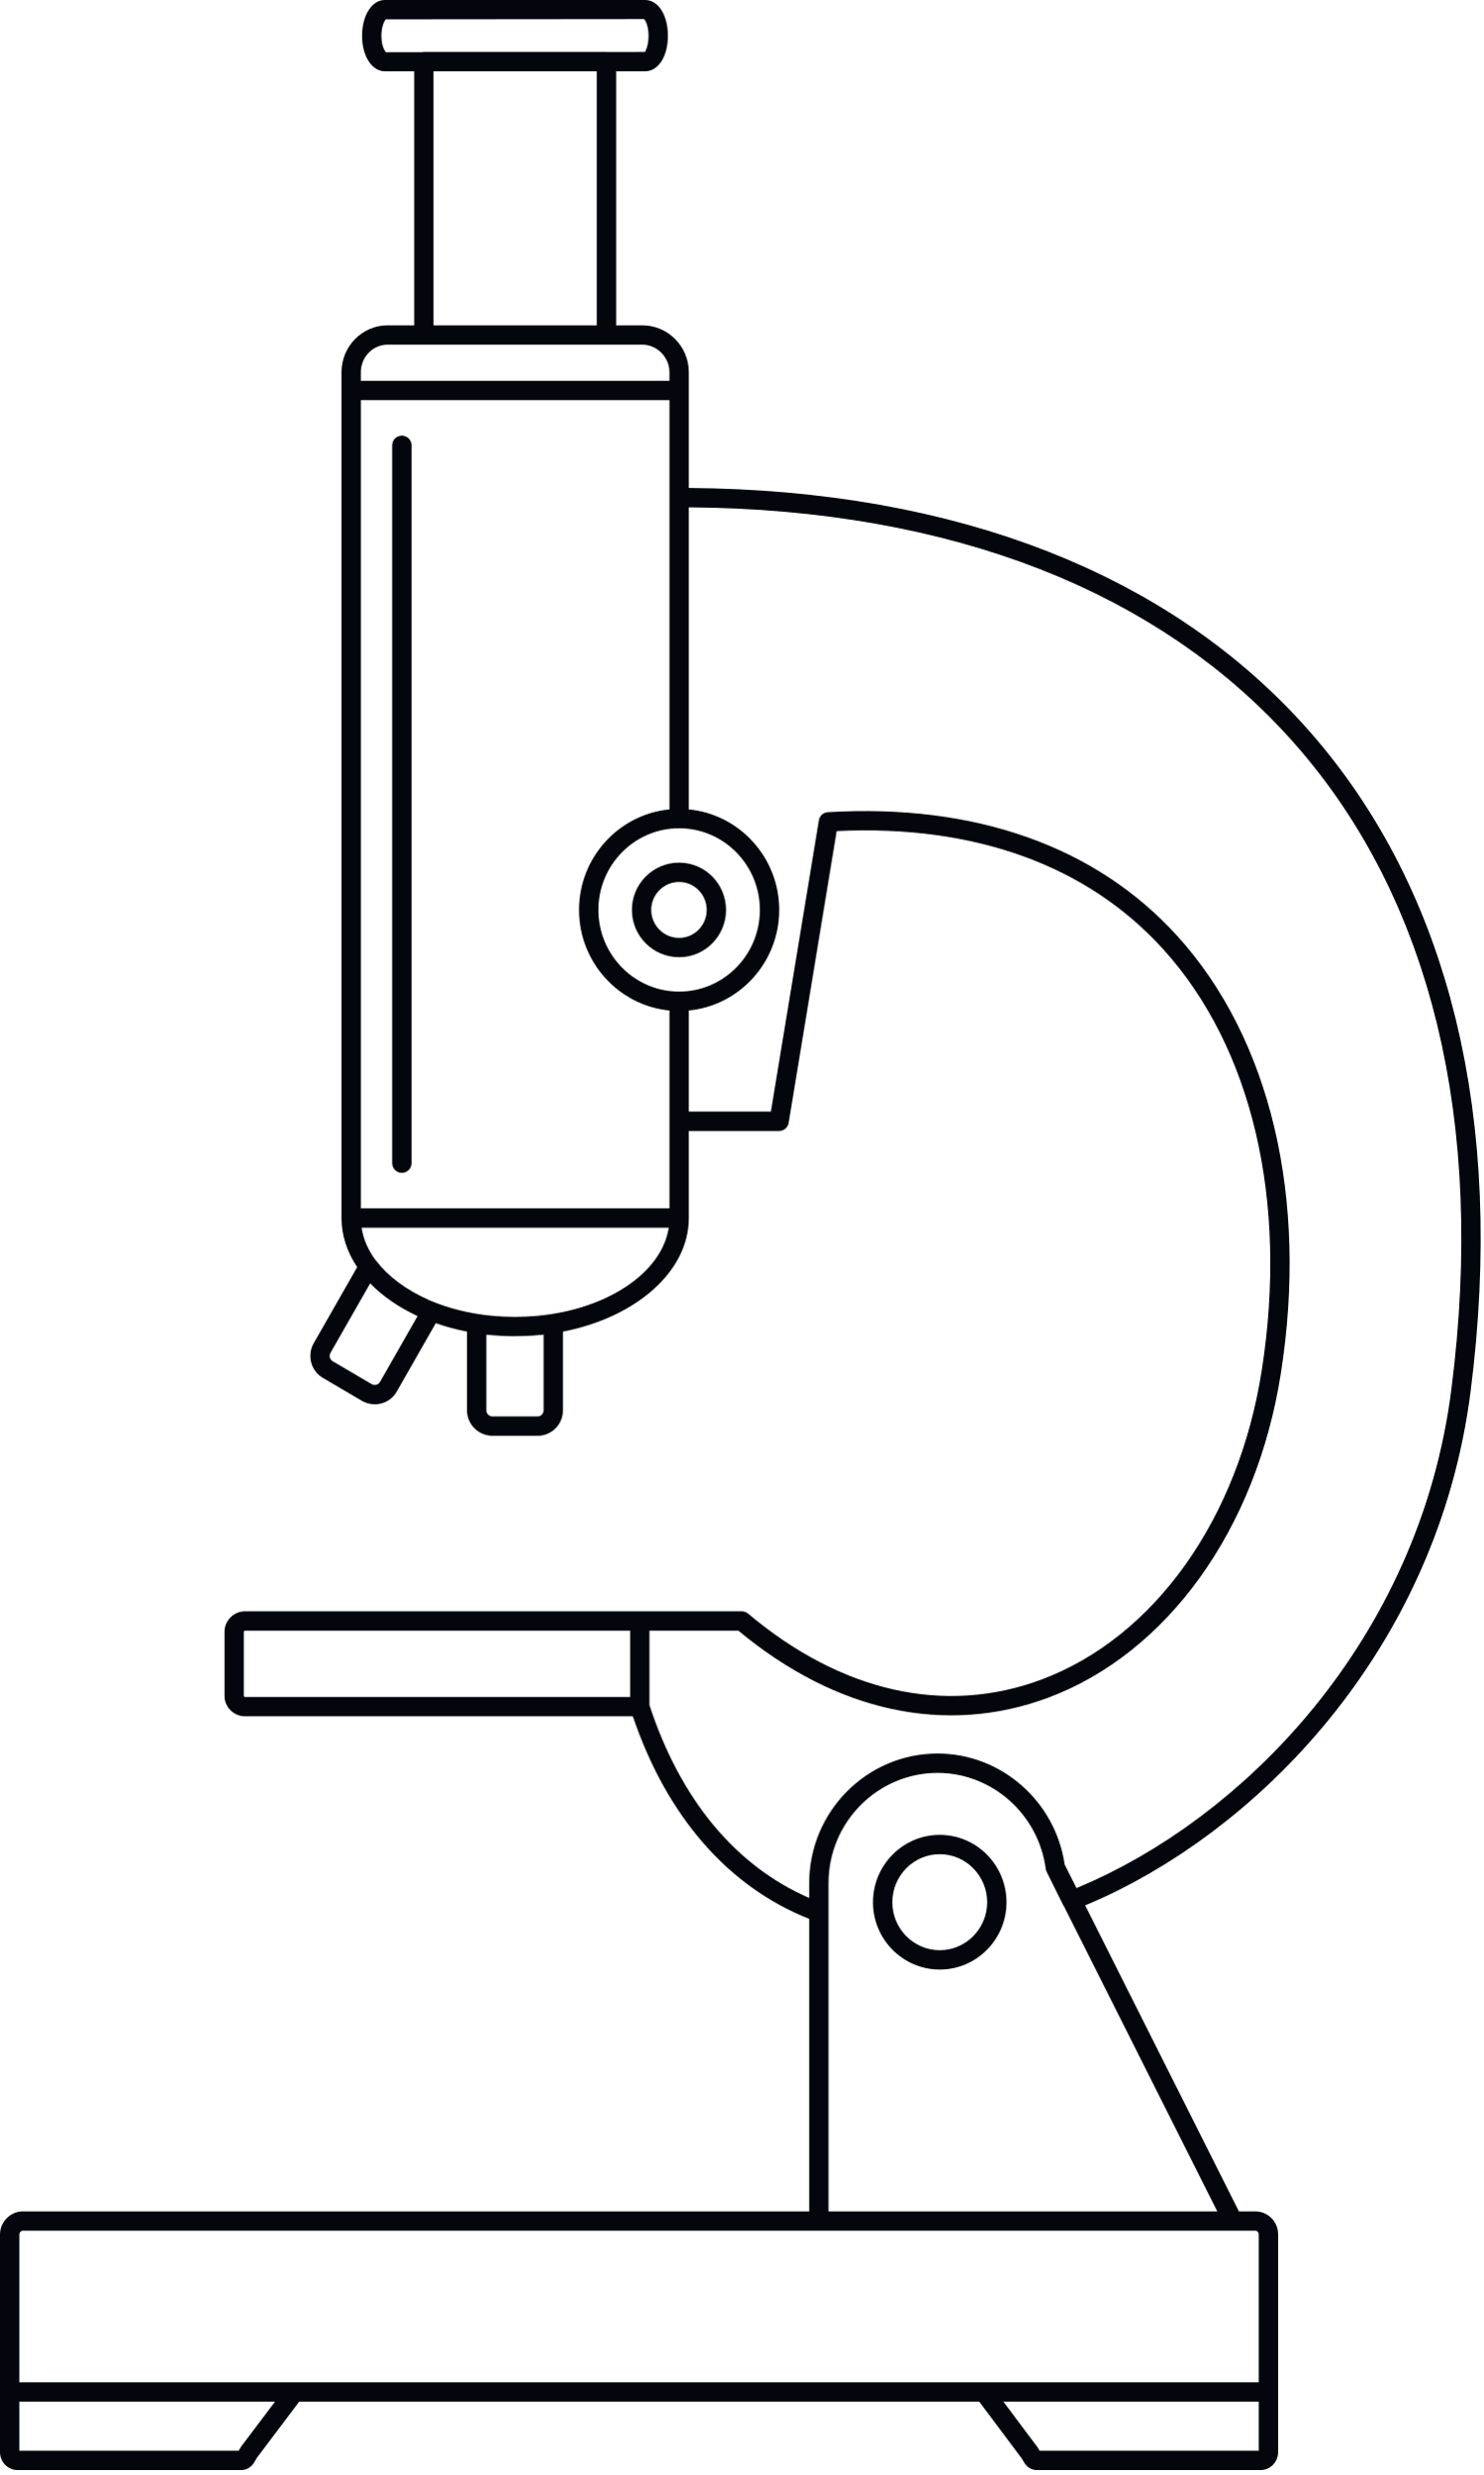
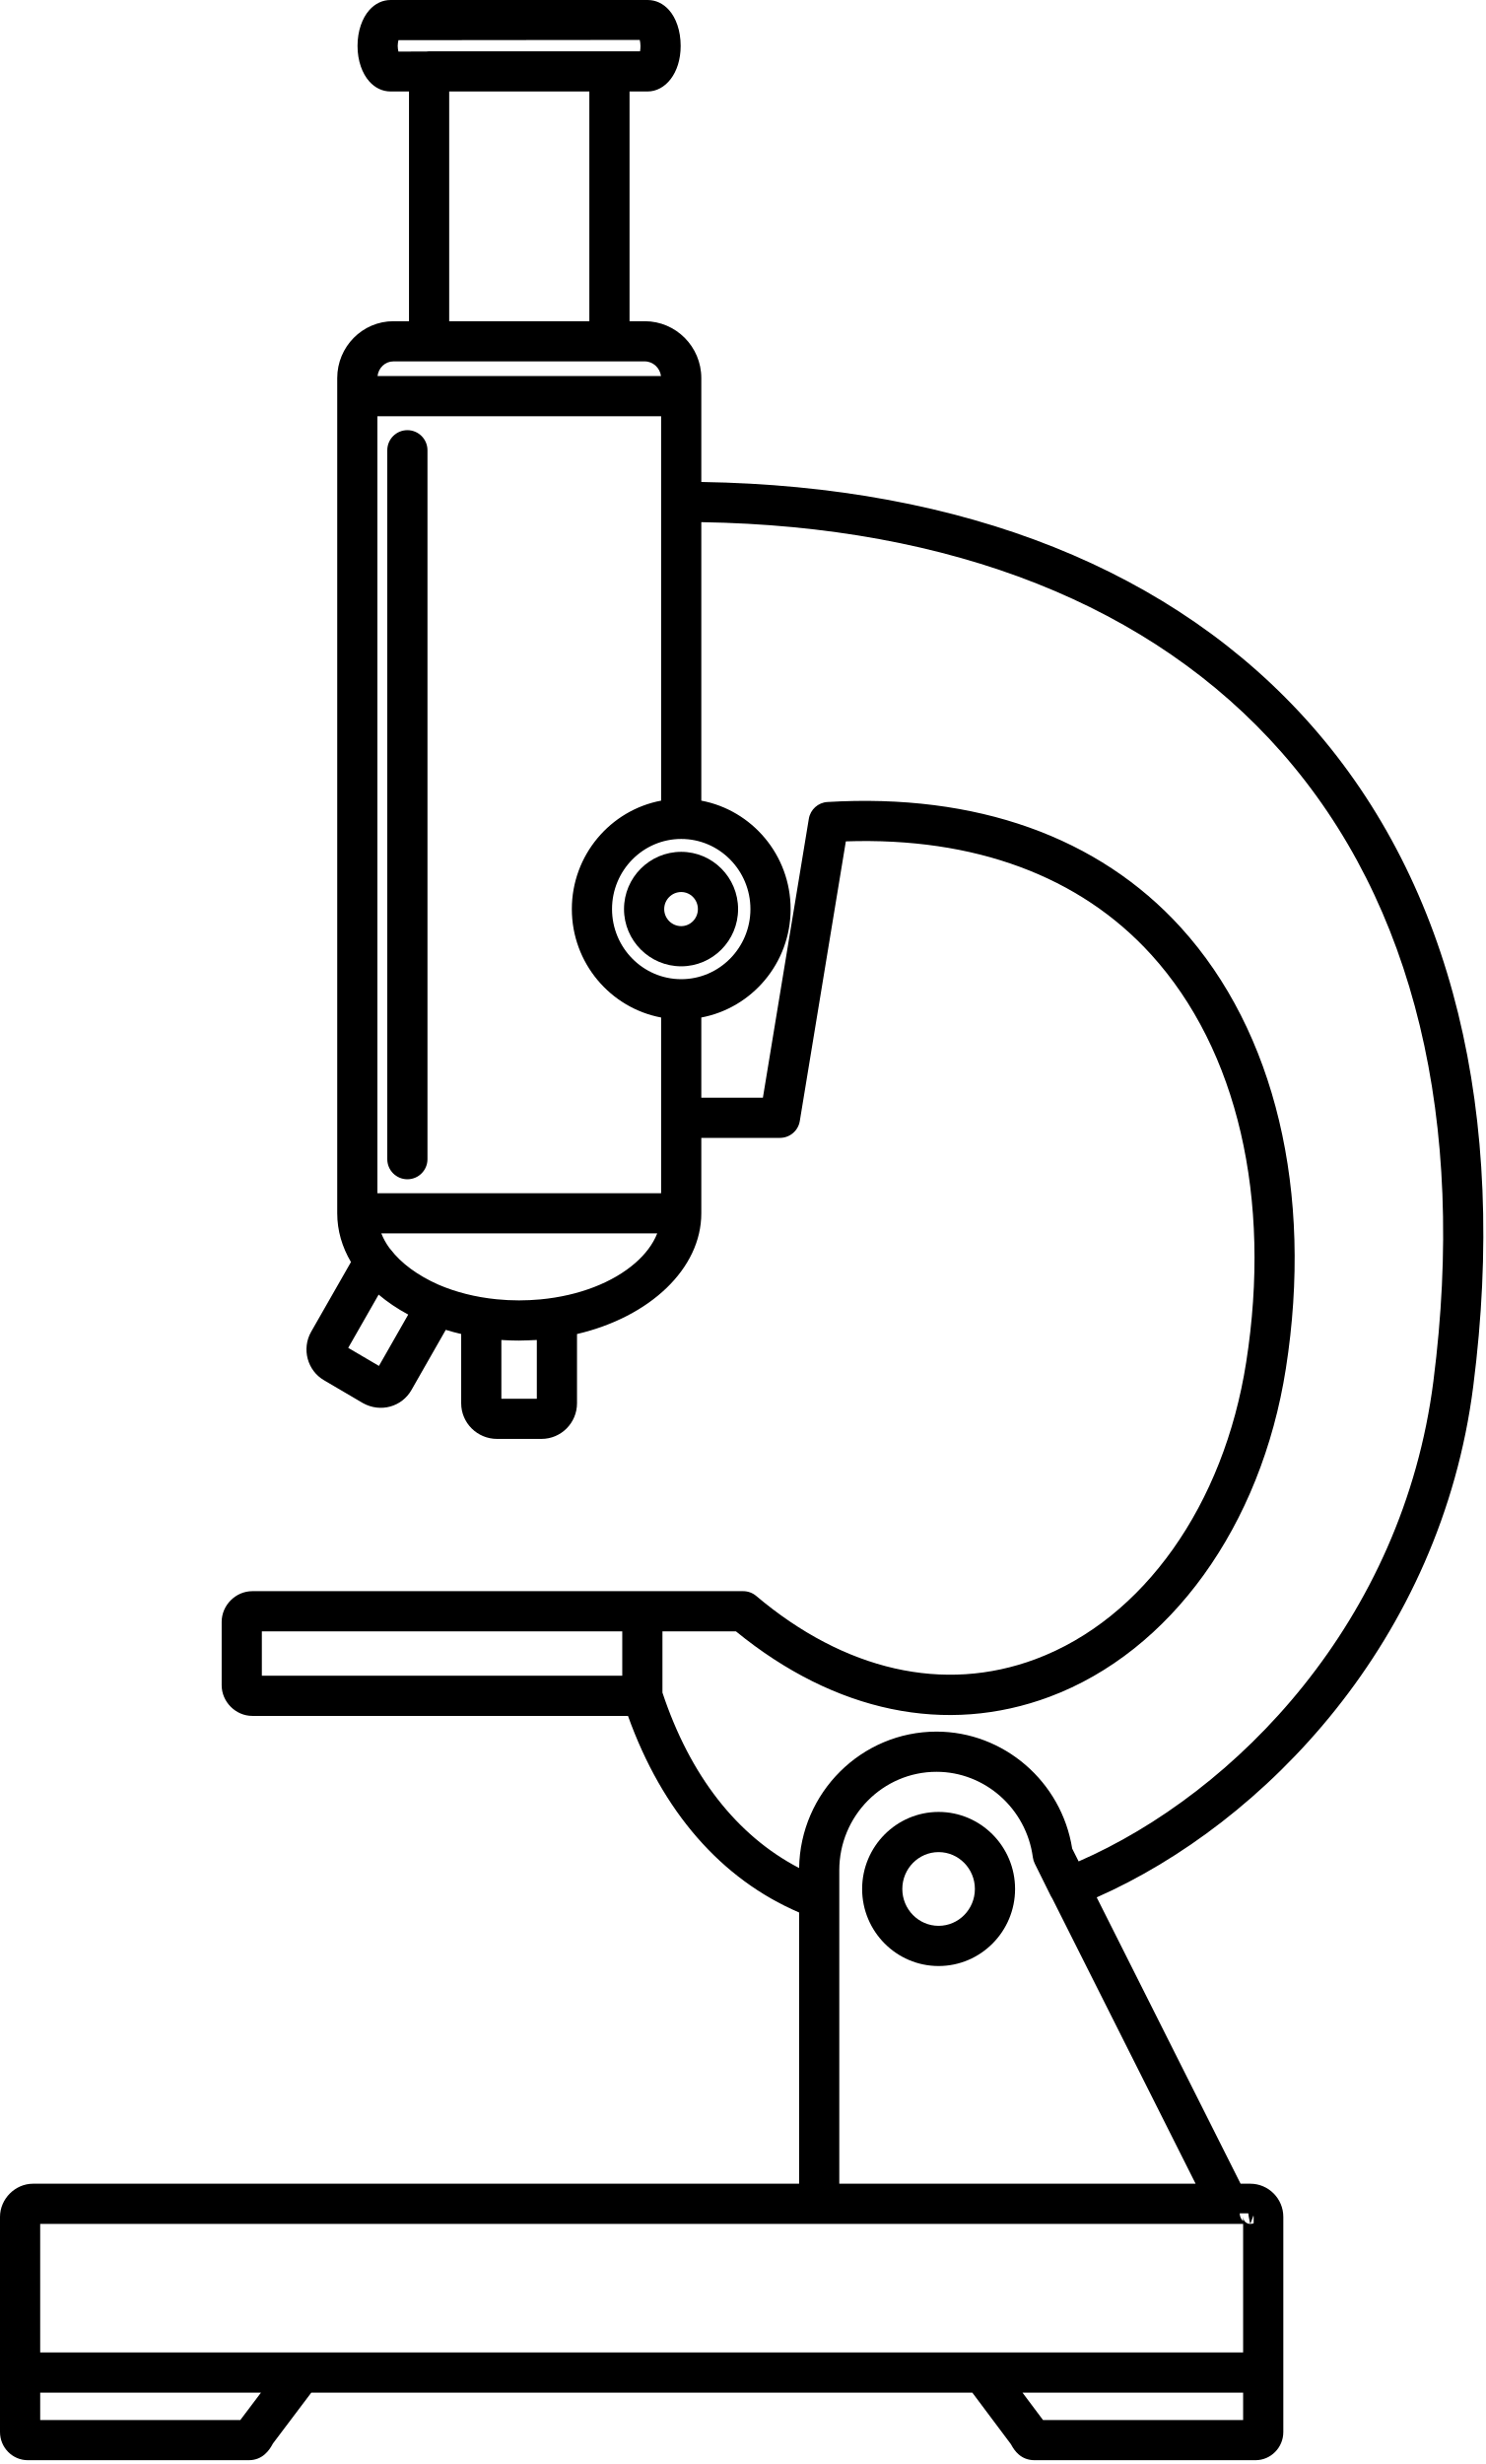
- <svg xmlns="http://www.w3.org/2000/svg" width="100%" height="100%" viewBox="0 0 313 522" version="1.1" xml:space="preserve" style="fill-rule:evenodd;clip-rule:evenodd;stroke-linejoin:round;stroke-miterlimit:2;">
-   <path d="M306.321,293.089l0,0.002c-6.751,53.171 -44.293,90.92 -79.123,105.282l-2.488,-4.954c-1.957,-13.38 -13.427,-23.427 -26.822,-23.427c-14.948,0 -27.112,12.276 -27.112,27.362l-0,3.102c-15.555,-6.768 -27.171,-20.769 -33.71,-40.69l0,-15.699l18.77,-0c20.653,17.16 43.87,22.175 65.431,14.119c25.143,-9.39 43.941,-35.593 49.058,-68.374c5.807,-36.982 -2.157,-70.635 -21.851,-92.332c-17.177,-18.924 -42.698,-27.97 -73.755,-26.122c-0.952,0.056 -1.738,0.763 -1.893,1.706c-1.53,9.322 -3.071,18.659 -4.616,28.005c-1.841,11.149 -3.683,22.312 -5.509,33.473l-17.328,0l0,-21.336c10.695,-1.039 19.085,-10.159 19.085,-21.217c-0,-11.061 -8.39,-20.179 -19.085,-21.218l0,-63.734c55.302,0.414 99.511,17.662 127.928,49.942c28.803,32.719 40.219,79.786 33.02,136.11Zm-49.406,173.504l-82.055,0l-0,-69.239c-0,-12.836 10.331,-23.279 23.028,-23.279c11.47,-0 21.281,8.694 22.822,20.225c0.032,0.22 0.095,0.433 0.194,0.634l3.444,6.953c0.064,0.135 0.145,0.257 0.232,0.37l32.335,64.336Zm8.027,4.08c0.456,0 0.727,0.384 0.727,0.756l0,31.217l-261.585,-0l-0,-31.217c-0,-0.382 0.358,-0.756 0.727,-0.756l260.131,0Zm0.727,46.411l-46.251,0c-0.179,-0.322 -0.375,-0.652 -0.587,-0.923l-7.064,-9.433l53.902,0l0,10.356Zm-214.791,-0.86c-0.176,0.254 -0.328,0.526 -0.474,0.792c-0.013,0.022 -0.024,0.045 -0.037,0.068l-46.283,0l-0,-10.356l53.956,0l-7.162,9.496Zm92.453,-307.003c-9.394,0 -17.039,-7.729 -17.039,-17.232c0,-9.504 7.645,-17.235 17.039,-17.235c9.397,-0 17.043,7.731 17.043,17.235c-0,9.503 -7.646,17.232 -17.043,17.232Zm-2.042,45.73l-65.137,0l-0,-170.522l65.137,0l0,86.342c-10.691,1.039 -19.081,10.157 -19.081,21.218c0,11.058 8.39,20.178 19.081,21.217l0,41.745Zm-27.836,22.679c-1.599,0.145 -3.2,0.222 -4.741,0.223l-0.088,0c-1.627,-0.001 -3.264,-0.083 -4.953,-0.248c-4.8,-0.476 -9.258,-1.63 -13.128,-3.303c-4.795,-2.125 -8.632,-4.968 -11.143,-8.266c-0.062,-0.08 -0.126,-0.152 -0.196,-0.221c-1.531,-2.097 -2.534,-4.38 -2.9,-6.781l64.831,-0c-1.454,9.537 -12.989,17.213 -27.682,18.596Zm1.271,19.951c-0,0.685 -0.583,1.286 -1.251,1.286l-9.505,0c-0.732,0 -1.325,-0.576 -1.325,-1.286l-0,-15.977c1.082,0.116 2.145,0.202 3.197,0.255c0.896,0.048 1.802,0.073 2.714,0.077l0.003,-0c0.013,-0 0.026,-0.004 0.031,-0l0.064,-0c1.374,-0.044 2.548,-0.044 3.798,-0.132c0.758,-0.051 1.519,-0.116 2.274,-0.198l-0,15.975Zm-34.535,-5.991c-0.345,0.606 -1.137,0.791 -1.753,0.452l-8.248,-4.847c-0.587,-0.338 -0.788,-1.145 -0.446,-1.753l8.377,-14.658c2.624,2.695 6.017,5.038 10.003,6.902l-7.933,13.904Zm-4.037,-213.056c-0,-3.21 2.539,-5.82 5.664,-5.82l53.735,-0c3.111,-0 5.738,2.666 5.738,5.82l0,1.814l-65.137,-0l-0,-1.814Zm49.797,-63.493l0,53.592l-34.457,-0l-0,-53.592l34.457,0Zm-44.473,-4.023c-0.253,-0.165 -0.985,-1.338 -0.985,-3.459c-0,-1.982 0.629,-3.162 0.93,-3.478l54.493,-0.055c0.245,0.165 0.962,1.355 0.962,3.533c-0,2.138 -0.702,3.293 -0.727,3.401l-7.969,0.008c-0.062,-0.005 -0.124,-0.008 -0.189,-0.008l-38.541,-0c-0.155,-0 -0.307,0.017 -0.454,0.05l-7.52,0.008Zm51.507,347.033l-81.324,0c-0.062,-0.002 -0.204,-0.135 -0.204,-0.227l0,-13.53c0,-0.094 0.142,-0.225 0.204,-0.227l81.324,-0l-0,13.984Zm143.38,-203.769c-29.212,-33.184 -74.473,-50.911 -130.99,-51.326l0,-24.422c0,-5.459 -4.406,-9.901 -9.822,-9.901l-5.518,-0l0,-53.592l6.116,0c2.787,0 4.81,-3.146 4.81,-7.482c0,-4.38 -2.023,-7.559 -4.81,-7.559l-54.931,0c-2.743,0 -4.811,3.25 -4.811,7.559c0,4.266 2.068,7.482 4.811,7.482l6.19,0l0,53.592l-5.592,-0c-5.375,-0 -9.748,4.442 -9.748,9.901l-0,178.458c-0,3.695 1.186,7.203 3.31,10.36l-9.183,16.073c-1.452,2.57 -0.575,5.849 1.941,7.299l8.281,4.864c2.643,1.463 5.866,0.591 7.322,-1.984l8.23,-14.423c2.088,0.735 4.293,1.334 6.59,1.784l-0,16.616c-0,2.961 2.426,5.366 5.409,5.366l9.505,0c2.942,0 5.335,-2.405 5.335,-5.366l-0,-16.612c15.322,-2.993 26.565,-12.609 26.565,-23.977l0,-18.367l19.064,-0c0.999,-0 1.854,-0.725 2.012,-1.713c1.917,-11.73 3.854,-23.462 5.79,-35.18c1.453,-8.805 2.907,-17.603 4.349,-26.385c29.073,-1.391 52.841,7.226 68.865,24.876c18.858,20.776 26.452,53.2 20.84,88.956c-4.891,31.331 -22.69,56.309 -46.453,65.185c-20.327,7.592 -42.327,2.657 -61.946,-13.899c-0.366,-0.309 -0.834,-0.48 -1.316,-0.48l-104.919,-0c-2.323,-0 -4.288,1.972 -4.288,4.309l0,13.53c0,2.335 1.965,4.307 4.288,4.307l81.894,0c7.213,21.167 20.045,35.899 37.223,42.749l-0,61.713l-165.965,0c-2.607,0 -4.811,2.213 -4.811,4.836l0,45.957c0,2.083 1.655,3.778 3.687,3.778l47.222,0c1.877,0 2.686,-1.478 3.075,-2.187c0.078,-0.144 0.155,-0.294 0.202,-0.363l8.964,-11.886l143.52,0l8.926,11.922c0.112,0.143 0.192,0.306 0.278,0.454c0.37,0.67 1.147,2.06 2.966,2.06l47.224,0c2.033,0 3.689,-1.695 3.689,-3.778l0,-45.957c0,-2.667 -2.159,-4.836 -4.811,-4.836l-3.458,0l-32.448,-64.563c35.851,-14.91 74.393,-53.772 81.333,-108.422c7.354,-57.524 -4.407,-105.702 -34.006,-139.326Z" style="fill:#03070d;fill-rule:nonzero;" />
-   <path d="M198.336,411.489c-5.517,0 -10.005,-4.543 -10.005,-10.127c-0,-5.587 4.488,-10.131 10.005,-10.131c5.519,0 10.007,4.544 10.007,10.131c0,5.584 -4.488,10.127 -10.007,10.127Zm0,-24.338c-7.767,-0 -14.089,6.375 -14.089,14.211c-0,7.835 6.322,14.21 14.089,14.21c7.77,-0 14.091,-6.375 14.091,-14.21c0,-7.836 -6.321,-14.211 -14.091,-14.211Z" style="fill:#03070d;fill-rule:nonzero;" />
-   <path d="M84.809,91.912c-1.127,0 -2.042,0.914 -2.042,2.041l0,151.474c0,1.127 0.915,2.041 2.042,2.041c1.127,-0 2.042,-0.914 2.042,-2.041l0,-151.474c0,-1.127 -0.915,-2.041 -2.042,-2.041Z" style="fill:#03070d;fill-rule:nonzero;" />
-   <path d="M143.331,197.885c-3.248,-0 -5.888,-2.646 -5.888,-5.896c-0,-3.251 2.64,-5.897 5.888,-5.897c3.208,0 5.817,2.646 5.817,5.897c-0,3.25 -2.609,5.896 -5.817,5.896Zm0,-15.875c-5.499,0 -9.972,4.477 -9.972,9.979c-0,5.501 4.473,9.976 9.972,9.976c5.458,0 9.901,-4.475 9.901,-9.976c-0,-5.502 -4.443,-9.979 -9.901,-9.979Z" style="fill:#03070d;fill-rule:nonzero;" />
+ <svg xmlns="http://www.w3.org/2000/svg" width="100%" height="100%" viewBox="0 0 313 519" version="1.1" xml:space="preserve" style="fill-rule:evenodd;clip-rule:evenodd;stroke-linejoin:round;stroke-miterlimit:2;">
+   <path d="M304.189,291.145l-0,0.002c-6.655,52.416 -43.664,89.629 -77.999,103.787l-2.453,-4.884c-1.929,-13.19 -13.236,-23.094 -26.441,-23.094c-14.735,-0 -26.726,12.101 -26.726,26.973l-0,3.058c-15.334,-6.672 -26.785,-20.474 -33.231,-40.112l-0,-15.476l18.503,0c20.36,16.916 43.247,21.86 64.501,13.918c24.786,-9.256 43.317,-35.087 48.361,-67.402c5.725,-36.457 -2.126,-69.632 -21.54,-91.02c-16.933,-18.655 -42.092,-27.573 -72.707,-25.751c-0.939,0.055 -1.714,0.752 -1.866,1.682c-1.509,9.189 -3.028,18.394 -4.551,27.607c-1.815,10.99 -3.631,21.995 -5.431,32.997l-17.081,0l-0,-21.033c10.543,-1.024 18.814,-10.014 18.814,-20.915c-0,-10.904 -8.271,-19.893 -18.814,-20.917l-0,-62.828c54.516,0.408 98.097,17.411 126.11,49.232c28.394,32.254 39.647,78.653 32.551,134.176Zm-48.704,171.039l-80.889,0l-0,-68.255c-0,-12.654 10.184,-22.948 22.7,-22.948c11.308,-0 20.979,8.57 22.498,19.937c0.032,0.217 0.094,0.427 0.191,0.625l3.395,6.854c0.064,0.134 0.143,0.254 0.229,0.365l31.876,63.422Zm7.913,4.022c0.449,0 0.716,0.379 0.716,0.745l0,30.774l-257.868,-0l-0,-30.774c-0,-0.376 0.352,-0.745 0.716,-0.745l256.435,0l0.001,0Zm0.716,45.752l-45.593,0c-0.177,-0.317 -0.37,-0.643 -0.579,-0.91l-6.964,-9.299l53.136,0l0,10.209Zm-211.739,-0.848c-0.173,0.251 -0.323,0.519 -0.467,0.781c-0.013,0.022 -0.024,0.044 -0.036,0.067l-45.626,0l0,-10.209l53.189,0l-7.06,9.361Zm91.14,-302.641c-9.261,-0 -16.797,-7.619 -16.797,-16.987c-0,-9.369 7.536,-16.99 16.797,-16.99c9.263,-0 16.801,7.621 16.801,16.99c-0,9.368 -7.538,16.987 -16.801,16.987l-0,-0Zm-2.013,45.08l-64.212,0l0,-168.099l64.212,-0l-0,85.115c-10.539,1.024 -18.81,10.013 -18.81,20.917c0,10.901 8.271,19.891 18.81,20.915l-0,41.152Zm-27.441,22.357c-1.576,0.143 -3.154,0.219 -4.673,0.22l-0.087,-0c-1.604,-0.001 -3.218,-0.082 -4.882,-0.245c-4.732,-0.469 -9.127,-1.606 -12.942,-3.256c-4.727,-2.095 -8.509,-4.897 -10.985,-8.148c-0.061,-0.079 -0.124,-0.15 -0.193,-0.218c-1.509,-2.067 -2.498,-4.318 -2.859,-6.685l63.91,0c-1.433,9.402 -12.804,16.969 -27.289,18.332Zm1.253,19.668c0,0.675 -0.574,1.267 -1.233,1.267l-9.37,0c-0.721,0 -1.306,-0.568 -1.306,-1.267l-0,-15.751c1.067,0.115 2.115,0.2 3.152,0.252c0.883,0.047 1.776,0.072 2.675,0.076l0.003,-0c0.013,-0 0.026,-0.004 0.031,-0l0.063,-0c1.354,-0.044 2.511,-0.044 3.744,-0.13c0.747,-0.051 1.497,-0.115 2.241,-0.196l0,15.749Zm-34.044,-5.906c-0.34,0.597 -1.121,0.779 -1.728,0.445l-8.131,-4.778c-0.579,-0.333 -0.777,-1.129 -0.439,-1.728l8.257,-14.45c2.587,2.657 5.932,4.967 9.861,6.804l-7.82,13.707Zm-3.98,-210.029c0,-3.165 2.503,-5.738 5.584,-5.738l52.971,0c3.067,0 5.657,2.629 5.657,5.738l-0,1.788l-64.212,-0l0,-1.788Zm49.09,-62.591l-0,52.831l-33.967,-0l-0,-52.831l33.967,-0Zm-43.841,-3.966c-0.25,-0.163 -0.971,-1.319 -0.971,-3.41c-0,-1.954 0.62,-3.117 0.916,-3.428l53.719,-0.055c0.242,0.163 0.949,1.336 0.949,3.483c-0,2.108 -0.692,3.247 -0.717,3.353l-7.856,0.008c-0.061,-0.005 -0.122,-0.008 -0.186,-0.008l-37.994,-0c-0.152,-0 -0.302,0.017 -0.447,0.049l-7.413,0.008Zm50.775,342.102l-80.169,0c-0.061,-0.002 -0.201,-0.133 -0.201,-0.224l0,-13.338c0,-0.092 0.14,-0.221 0.201,-0.223l80.169,-0l-0,13.785Zm141.343,-200.874c-28.797,-32.712 -73.415,-50.187 -129.129,-50.597l-0,-24.074c-0,-5.382 -4.344,-9.761 -9.683,-9.761l-5.439,0l-0,-52.83l6.029,-0c2.747,-0 4.742,-3.102 4.742,-7.376c-0,-4.318 -1.995,-7.452 -4.742,-7.452l-54.151,0c-2.704,0 -4.742,3.204 -4.742,7.452c-0,4.205 2.038,7.376 4.742,7.376l6.102,-0l0,52.83l-5.512,0c-5.299,0 -9.61,4.379 -9.61,9.761l0,175.922c0,3.642 1.17,7.1 3.263,10.213l-9.052,15.844c-1.431,2.534 -0.567,5.766 1.913,7.196l8.164,4.795c2.605,1.442 5.782,0.582 7.218,-1.956l8.113,-14.218c2.058,0.724 4.232,1.315 6.496,1.758l0,16.38c0,2.919 2.392,5.29 5.332,5.29l9.37,-0c2.9,-0 5.259,-2.371 5.259,-5.29l0,-16.376c15.105,-2.95 26.188,-12.429 26.188,-23.636l-0,-18.106l18.793,-0c0.985,-0 1.828,-0.715 1.984,-1.689c1.889,-11.563 3.799,-23.128 5.707,-34.68c1.433,-8.68 2.866,-17.353 4.287,-26.01c28.66,-1.371 52.091,7.123 67.887,24.522c18.59,20.481 26.076,52.445 20.544,87.693c-4.822,30.885 -22.368,55.508 -45.793,64.259c-20.038,7.484 -41.726,2.619 -61.066,-13.702c-0.361,-0.305 -0.822,-0.473 -1.297,-0.473l-103.429,-0c-2.29,-0 -4.227,1.944 -4.227,4.247l0,13.338c0,2.302 1.937,4.246 4.227,4.246l80.731,0c7.11,20.866 19.76,35.389 36.694,42.142l0,60.836l-163.607,-0c-2.57,-0 -4.743,2.181 -4.743,4.767l0,45.304c0,2.054 1.632,3.725 3.635,3.725l46.551,-0c1.85,-0 2.648,-1.458 3.031,-2.156c0.077,-0.142 0.153,-0.29 0.2,-0.358l8.836,-11.717l141.481,-0l8.799,11.752c0.11,0.141 0.189,0.302 0.274,0.448c0.365,0.66 1.131,2.031 2.924,2.031l46.553,-0c2.004,-0 3.637,-1.671 3.637,-3.725l-0,-45.304c-0,-2.629 -2.129,-4.767 -4.743,-4.767l-3.409,-0l-31.987,-63.646c35.342,-14.698 73.336,-53.008 80.178,-106.881c7.249,-56.707 -4.345,-104.2 -33.523,-137.347l-0,0Z" style="fill-rule:nonzero;" />
+   <path d="M57.489,514.697l8.091,-10.728c-0,0 139.263,0 139.263,0l8.133,10.863l0.121,0.215c0.598,1.078 1.943,3.153 4.854,3.153c-0,-0 46.553,-0 46.553,-0c3.213,-0 5.857,-2.653 5.857,-5.945l0,-45.304c0,-3.857 -3.128,-6.988 -6.963,-6.988l-2.04,0c-3.908,-7.776 -25.284,-50.309 -30.312,-60.314c35.295,-15.591 72.522,-54.053 79.336,-107.712c7.343,-57.438 -4.503,-105.52 -34.055,-139.09l-0.004,-0.004c-28.792,-32.707 -73.161,-50.468 -128.575,-51.325c0,0 0,-21.879 0,-21.879c0,-6.611 -5.344,-11.981 -11.903,-11.981c0,-0 -3.219,-0 -3.219,-0c0,-0 0,-48.39 0,-48.39c0,0 3.809,0 3.809,0c3.715,0 6.962,-3.817 6.962,-9.596c-0,-3.232 -0.988,-5.902 -2.445,-7.545c-1.225,-1.382 -2.787,-2.127 -4.517,-2.127l-54.151,-0c-1.706,-0 -3.272,0.753 -4.504,2.153c-1.46,1.659 -2.459,4.341 -2.459,7.519c0,3.156 1.002,5.819 2.467,7.466c1.23,1.384 2.792,2.13 4.496,2.13c0,0 3.882,0 3.882,0c0,8.615 0,39.775 0,48.39c0,-0 -3.292,-0 -3.292,-0c-6.513,-0 -11.83,5.365 -11.83,11.981l-0,175.922c-0,3.627 1.021,7.094 2.894,10.269c0,-0 -8.391,14.687 -8.391,14.687c-0.002,0.003 -0.003,0.006 -0.005,0.009c-2.031,3.594 -0.786,8.173 2.728,10.206c-0,-0 8.157,4.791 8.157,4.791c0.016,0.01 0.033,0.019 0.049,0.028c3.693,2.044 8.186,0.795 10.223,-2.799c-0,-0 7.213,-12.641 7.213,-12.641c1.057,0.325 2.14,0.618 3.247,0.876c-0,0 -0,14.586 -0,14.586c-0,4.139 3.382,7.51 7.552,7.51l9.37,0c4.121,0 7.48,-3.362 7.48,-7.51l-0,-14.581c15.357,-3.584 26.187,-13.785 26.187,-25.431c0,-0 0,-15.886 0,-15.886c0,0 16.573,0 16.573,0c2.074,0 3.848,-1.507 4.176,-3.558c1.888,-11.555 3.798,-23.119 5.706,-34.669c0,-0 0,-0 0,-0c1.334,-8.084 2.669,-16.162 3.994,-24.227c27.095,-0.906 49.293,7.291 64.345,23.87c18.195,20.046 25.409,51.356 19.994,85.855c0,0.001 0,0.001 -0,0.002c-4.685,30.01 -21.615,54.02 -44.376,62.522c-19.321,7.216 -40.209,2.418 -58.857,-13.319c-0.759,-0.641 -1.729,-0.997 -2.729,-0.997c-0,0 -103.429,0 -103.429,0c-3.489,0 -6.447,2.958 -6.447,6.468c-0,0 -0,13.338 -0,13.338c-0,3.508 2.957,6.466 6.447,6.466l79.155,0c7.234,20.182 19.656,34.374 36.05,41.406c-0,-0 -0,57.132 -0,57.132c-0,-0 -161.387,-0 -161.387,-0c-3.77,-0 -6.963,3.194 -6.963,6.987l-0,45.304c-0,3.293 2.643,5.945 5.855,5.945c-0,-0 46.551,-0 46.551,-0c2.973,-0 4.362,-2.185 4.978,-3.308l0.105,-0.195Zm-6.86,-4.959l-42.162,-0c-0,-0 -0,-5.768 -0,-5.768c-0,-0 34.094,-0 46.513,-0l-4.351,5.768Zm211.265,-0l-42.159,-0c-0.012,-0.016 -0.024,-0.031 -0.036,-0.047c0.008,0.01 -4.284,-5.721 -4.284,-5.721c0,-0 46.479,-0 46.479,-0l0,5.768Zm-198.715,-9.793l-2.449,0c0.288,0.207 0.528,0.484 0.693,0.814c0.163,0.328 0.24,0.685 0.232,1.039l1.045,-1.386c0.137,-0.181 0.299,-0.338 0.479,-0.467Zm146.505,0l-2.436,0c0.182,0.13 0.346,0.289 0.483,0.473l1.028,1.372c-0.007,-0.352 0.07,-0.707 0.234,-1.035c0.164,-0.328 0.403,-0.604 0.691,-0.81Zm56.236,-0.929c-0.221,0.309 -0.519,0.559 -0.867,0.721c0.348,0.162 0.646,0.412 0.867,0.721l0,-1.442Zm-261.479,0.002l-0,1.439c0.221,-0.308 0.519,-0.558 0.866,-0.72c-0.347,-0.162 -0.645,-0.411 -0.866,-0.719Zm257.453,-30.592l0,27.078c0,0 -253.428,0 -253.428,0l-0,-27.077l253.428,-0.001Zm2.645,-3.745c-0.03,1.108 -1.141,3.746 -1.141,3.746c1.226,-0 2.22,-0.994 2.22,-2.221c0,-0.211 -0.029,-0.415 -0.085,-0.608c-0.242,-0.389 -0.586,-0.708 -0.994,-0.917Zm-1.142,3.745l-0.009,0l0.01,0.001l-0.001,-0.001Zm-1.296,-4.022c-0.56,0.403 -0.924,1.06 -0.924,1.802c-0,0.646 0.276,1.228 0.717,1.634l0,-0.889c0,0.53 0.296,1.051 0.795,1.308l0.708,0.167c-0,-0.001 -0.812,-2.966 -0.239,-4.022l-1.057,0Zm0.588,3.855l0.708,0.167l-0.089,-0.002c-0.23,-0.012 -0.438,-0.071 -0.619,-0.165Zm0.824,-4.27c-0.038,-0.002 -0.077,-0.003 -0.115,-0.003l0.115,0.003Zm-90.93,-0.867c-0.161,0.346 -0.409,0.643 -0.716,0.864l1.431,-0c-0.306,-0.221 -0.554,-0.518 -0.715,-0.864Zm85.095,-0.593c-0.045,0.287 -0.146,0.566 -0.303,0.821c-0.156,0.253 -0.359,0.468 -0.593,0.636l1.91,-0c-0.285,-0.206 -0.523,-0.479 -0.687,-0.805l-0.327,-0.652Zm-5.794,-2.565l-75.068,-0c0,-11.739 0,-66.035 0,-66.035c0,-11.423 9.181,-20.728 20.48,-20.728c10.207,0 18.926,7.75 20.297,18.011c0.002,0.009 0.003,0.017 0.004,0.025c0.065,0.447 0.195,0.879 0.396,1.287l3.391,6.846c0.094,0.194 0.203,0.378 0.323,0.551l30.177,60.043Zm-79.509,-61.685c-0.157,0.22 -0.355,0.412 -0.588,0.565c-0.224,0.147 -0.47,0.25 -0.724,0.307l0.329,0.134c0.405,0.161 0.742,0.433 0.983,0.772l0,-1.778Zm52.726,-1.411l0.269,0.544c0.006,0.011 0.011,0.023 0.017,0.034c-0.007,-0.013 -0.01,-0.028 -0.019,-0.039c0.086,0.112 0.162,0.232 0.225,0.358l0.216,0.429c0.022,-0.145 0.06,-0.289 0.112,-0.429c0.083,-0.223 0.201,-0.43 0.347,-0.613c-0.41,0.015 -0.814,-0.085 -1.167,-0.284Zm79.072,-103.518l-2.187,-2.482c-6.418,50.55 -41.548,86.724 -74.746,101.208c-0,0 -1.361,-2.709 -1.361,-2.709c-2.24,-14.099 -14.406,-24.632 -28.583,-24.632c-15.802,0 -28.699,12.845 -28.943,28.734c-13.153,-6.846 -23,-19.519 -28.794,-36.951c-0,-0 -0,-12.898 -0,-12.898c-0,-0 15.486,-0 15.486,-0c20.89,17.071 44.32,21.906 66.075,13.777c25.454,-9.506 44.597,-35.952 49.778,-69.138c5.841,-37.203 -2.279,-71.03 -22.09,-92.857c-17.354,-19.118 -43.107,-28.341 -74.483,-26.474c-1.973,0.115 -3.604,1.582 -3.925,3.537c-0.001,0.001 -0.001,0.001 -0.001,0.001c-1.508,9.189 -3.026,18.392 -4.549,27.604c-0.001,0.001 -0.001,0.001 -0.001,0.001c-1.712,10.372 -3.426,20.756 -5.126,31.139c-0,-0 -12.975,-0 -12.975,-0c0,-0 0,-16.888 0,-16.888c10.689,-2.009 18.814,-11.483 18.814,-22.84c-0,-11.36 -8.125,-20.833 -18.814,-22.841c0,-0 0,-58.658 0,-58.658c52.744,0.843 94.969,17.494 122.223,48.453c28.019,31.828 39.018,77.638 32.015,132.428l2.203,2.502l-0.016,-0.016Zm-169.055,63.127c-0.17,0.237 -0.385,0.44 -0.633,0.594c0.253,0.072 0.49,0.188 0.7,0.342c-0.044,-0.176 -0.067,-0.356 -0.067,-0.538l0,-0.398Zm-79.953,-3.513l-0,-9.345l75.929,0l-0,9.345l-75.929,-0Zm80.88,-13.369l-1.437,0c0.308,0.221 0.557,0.519 0.718,0.865c0.162,-0.346 0.411,-0.644 0.719,-0.865Zm-26.813,-57.224l-0,0l0.003,0l0.01,-0l0.021,0l0.047,-0l0.016,0l0,-0l0.071,-0.001c1.336,-0.043 2.484,-0.046 3.694,-0.126l0,12.377l-7.469,-0l0,-12.376c0.273,0.018 0.546,0.034 0.817,0.047c0.918,0.049 1.846,0.075 2.781,0.079l0.009,0l-0,0Zm-35.873,1.533l6.41,-11.216c1.83,1.548 3.919,2.96 6.233,4.206l-6.17,10.814l-6.473,-3.804Zm44.371,-6.234c-0.449,0.074 -0.902,0.142 -1.357,0.204c0.151,0.082 0.294,0.182 0.424,0.299c0.154,0.138 0.286,0.295 0.394,0.467c0.095,-0.368 0.282,-0.701 0.539,-0.97Zm-16.738,-0.002c0.255,0.27 0.442,0.602 0.537,0.969c0.107,-0.171 0.239,-0.327 0.392,-0.465c0.131,-0.118 0.274,-0.218 0.426,-0.3l-0.452,-0.064c-0.152,-0.022 -0.303,-0.045 -0.454,-0.068l-0.449,-0.072Zm-9.988,-2.831c0.084,0.141 0.152,0.293 0.203,0.452c0.06,0.19 0.094,0.384 0.101,0.579c0.255,-0.255 0.565,-0.442 0.901,-0.549c-0.407,-0.155 -0.809,-0.316 -1.205,-0.482Zm18.374,-0.931l-0.009,-0.001l-0.027,0.002l-0.04,0.001l0,-0.003c-1.533,-0 -3.075,-0.078 -4.666,-0.234c-4.483,-0.444 -8.649,-1.517 -12.265,-3.078c-4.345,-1.927 -7.838,-4.475 -10.112,-7.461c-0.004,-0.005 -0.008,-0.01 -0.012,-0.015c-0.077,-0.1 -0.156,-0.194 -0.239,-0.284c-0.695,-0.97 -1.261,-1.986 -1.677,-3.039c0,0.001 46.019,0.001 58.128,0.001c-0.901,2.28 -2.504,4.38 -4.622,6.228c-4.677,4.08 -11.81,6.902 -19.98,7.672l0,0c-1.508,0.137 -3.017,0.21 -4.471,0.21l-0.008,0.001Zm-30.632,-8.057c-0.011,0.354 -0.108,0.707 -0.291,1.026l-0.151,0.265c0.202,-0.094 0.42,-0.157 0.646,-0.185c0.244,-0.031 0.489,-0.021 0.725,0.028c-0.326,-0.372 -0.636,-0.75 -0.929,-1.134Zm64.562,-11.008c-0.238,0.332 -0.566,0.596 -0.948,0.756c0.255,0.13 0.484,0.309 0.674,0.53c0.094,0.109 0.176,0.226 0.246,0.35c0.018,-0.305 0.028,-0.61 0.028,-0.916l-0,-0.72Zm-67.823,-0l-0,0.72c-0,0.305 0.009,0.609 0.028,0.912c0.069,-0.122 0.15,-0.238 0.243,-0.346c0.19,-0.221 0.42,-0.401 0.675,-0.53c-0.382,-0.16 -0.709,-0.424 -0.946,-0.756Zm63.796,-3.512l-59.77,-0c-0,-0 -0,-143.971 -0,-163.659c-0,0 59.77,0 59.77,0c0,0 0,80.971 0,80.971c-10.685,2.009 -18.809,11.481 -18.809,22.841c-0,11.356 8.124,20.831 18.809,22.84c0,7.847 0,37.007 0,37.007l0,-0Zm4.441,-16.607l0,1.442c0.221,-0.31 0.52,-0.559 0.867,-0.721c-0.347,-0.163 -0.646,-0.412 -0.867,-0.721Zm20.458,0.277c-0.086,0.086 -0.178,0.165 -0.277,0.236l0.239,-0l0.038,-0.236Zm-20.665,-24.31l-0.49,-0.006l-0.118,-0.005c0.258,0.211 0.466,0.478 0.608,0.782c0.141,-0.304 0.35,-0.571 0.608,-0.782l-0.119,0.005l-0.489,0.006l-0,0l-0,0l-0,0Zm-0,-4.44c-8.044,-0 -14.577,-6.631 -14.577,-14.767c0,-8.138 6.533,-14.77 14.577,-14.77c8.046,0 14.58,6.632 14.58,14.77c0,8.137 -6.534,14.767 -14.58,14.767Zm31.398,-32.907c-0.065,0.052 -0.126,0.107 -0.184,0.165l0.025,-0.156l0.159,-0.009Zm-31.398,-1.84c-0.141,0.303 -0.349,0.57 -0.606,0.78c0.202,-0.007 0.403,-0.011 0.606,-0.011c0.202,0 0.403,0.004 0.605,0.011c-0.257,-0.21 -0.464,-0.477 -0.605,-0.78Zm130.633,-15.031c0.165,0.04 0.336,0.06 0.509,0.06l-0,-0c-0.173,-0 -0.344,-0.02 -0.509,-0.06l-0,-0Zm-130.426,-51.466l0,1.44c0.072,-0.101 0.153,-0.196 0.242,-0.284c0.183,-0.182 0.394,-0.329 0.624,-0.436c-0.347,-0.162 -0.645,-0.412 -0.866,-0.72Zm-68.237,-22.287l-0,1.441c0.22,-0.309 0.518,-0.559 0.865,-0.721c-0.347,-0.162 -0.645,-0.411 -0.865,-0.72Zm67.823,0c-0.221,0.309 -0.519,0.558 -0.866,0.72c0.347,0.163 0.645,0.412 0.866,0.721l-0,-1.441Zm-4.055,-3.511l-59.716,-0c0.203,-1.725 1.607,-3.085 3.337,-3.085c-0,-0 52.971,-0 52.971,-0c1.728,-0 3.194,1.38 3.408,3.085Zm-48.854,-8.392c-0.161,0.347 -0.409,0.645 -0.717,0.866l1.435,0c-0.308,-0.221 -0.556,-0.519 -0.718,-0.866Zm37.994,0.001c-0.161,0.346 -0.41,0.644 -0.717,0.865l1.434,0c-0.307,-0.221 -0.556,-0.519 -0.717,-0.865Zm-4.233,-51.548l-0,48.39c-0,0 -29.527,0 -29.527,0c-0,0 -0,-48.39 -0,-48.39l29.527,0Zm-33.746,-4.023c-0.151,0.033 -0.305,0.049 -0.46,0.05l-0.205,-0c0.277,0.215 0.501,0.494 0.651,0.816c0.161,-0.347 0.409,-0.645 0.717,-0.866l-0.703,0Zm37.262,0c0.307,0.221 0.556,0.519 0.717,0.866c0.159,-0.343 0.404,-0.638 0.706,-0.858l-0.518,0c-0.061,0 -0.121,-0.002 -0.182,-0.007c-0.002,-0 -0.004,-0.001 -0.006,-0.001l-0.717,0Zm7.102,-6.834c0.081,0.355 0.153,0.8 0.153,1.261c0,0.425 -0.035,0.803 -0.09,1.134c0,0 -6.187,0.006 -6.187,0.006c-0.083,-0.005 -0.171,-0.007 -0.261,-0.007l-37.994,-0c-0.22,-0 -0.437,0.016 -0.65,0.049l-5.811,0.006c-0.079,-0.336 -0.15,-0.755 -0.15,-1.188c0,-0.427 0.073,-0.858 0.157,-1.209l50.833,-0.052Z" />
+   <path d="M197.738,407.865c-5.439,-0 -9.863,-4.479 -9.863,-9.983c-0,-5.508 4.424,-9.988 9.863,-9.988c5.44,0 9.865,4.48 9.865,9.988c-0,5.504 -4.425,9.983 -9.865,9.983Zm-0,-23.993c-7.657,0 -13.889,6.285 -13.889,14.01c-0,7.723 6.232,14.008 13.889,14.008c7.659,-0 13.891,-6.285 13.891,-14.008c-0,-7.725 -6.232,-14.01 -13.891,-14.01Z" style="fill-rule:nonzero;" />
+   <path d="M197.738,381.652c-8.876,0 -16.11,7.275 -16.11,16.23c0,8.953 7.234,16.228 16.11,16.228c8.878,0 16.111,-7.275 16.111,-16.228c-0,-8.954 -7.233,-16.23 -16.111,-16.23Zm-0,23.992c-4.222,0 -7.643,-3.49 -7.643,-7.762c0,-4.276 3.421,-7.767 7.643,-7.767c4.223,-0 7.644,3.491 7.644,7.767c0,4.273 -3.421,7.762 -7.644,7.762Z" />
+   <path d="M85.824,92.828c-1.111,-0 -2.013,0.901 -2.013,2.012l-0,149.322c-0,1.11 0.902,2.012 2.013,2.012c1.111,-0 2.013,-0.902 2.013,-2.012l-0,-149.322c-0,-1.111 -0.902,-2.012 -2.013,-2.012Z" style="fill-rule:nonzero;" />
+   <path d="M85.824,90.607c-2.337,0 -4.234,1.896 -4.234,4.233c0,-0 0,149.322 0,149.322c0,2.336 1.897,4.232 4.234,4.232c2.337,-0 4.233,-1.896 4.233,-4.232l0,-149.322c0,-2.337 -1.896,-4.233 -4.233,-4.233Z" />
+   <path d="M143.514,197.295c-3.202,-0 -5.804,-2.608 -5.804,-5.812c-0,-3.205 2.602,-5.814 5.804,-5.814c3.163,0 5.735,2.609 5.735,5.814c-0,3.204 -2.572,5.812 -5.735,5.812Zm0,-15.649c-5.421,-0 -9.83,4.413 -9.83,9.837c-0,5.423 4.409,9.834 9.83,9.834c5.381,0 9.761,-4.411 9.761,-9.834c-0,-5.424 -4.38,-9.837 -9.761,-9.837l0,-0Z" style="fill-rule:nonzero;" />
+   <path d="M143.514,179.425l0,0l0,0c-6.645,0 -12.051,5.409 -12.051,12.058c0,6.647 5.406,12.054 12.051,12.054c6.6,0 11.981,-5.402 11.981,-12.054c-0,-6.653 -5.381,-12.058 -11.981,-12.058l0,0l0,0Zm0,15.65c-1.978,-0 -3.584,-1.613 -3.584,-3.592c0,-1.98 1.606,-3.593 3.584,-3.593c1.947,-0 3.514,1.62 3.514,3.593c0,1.971 -1.568,3.592 -3.514,3.592Z" />
</svg>
